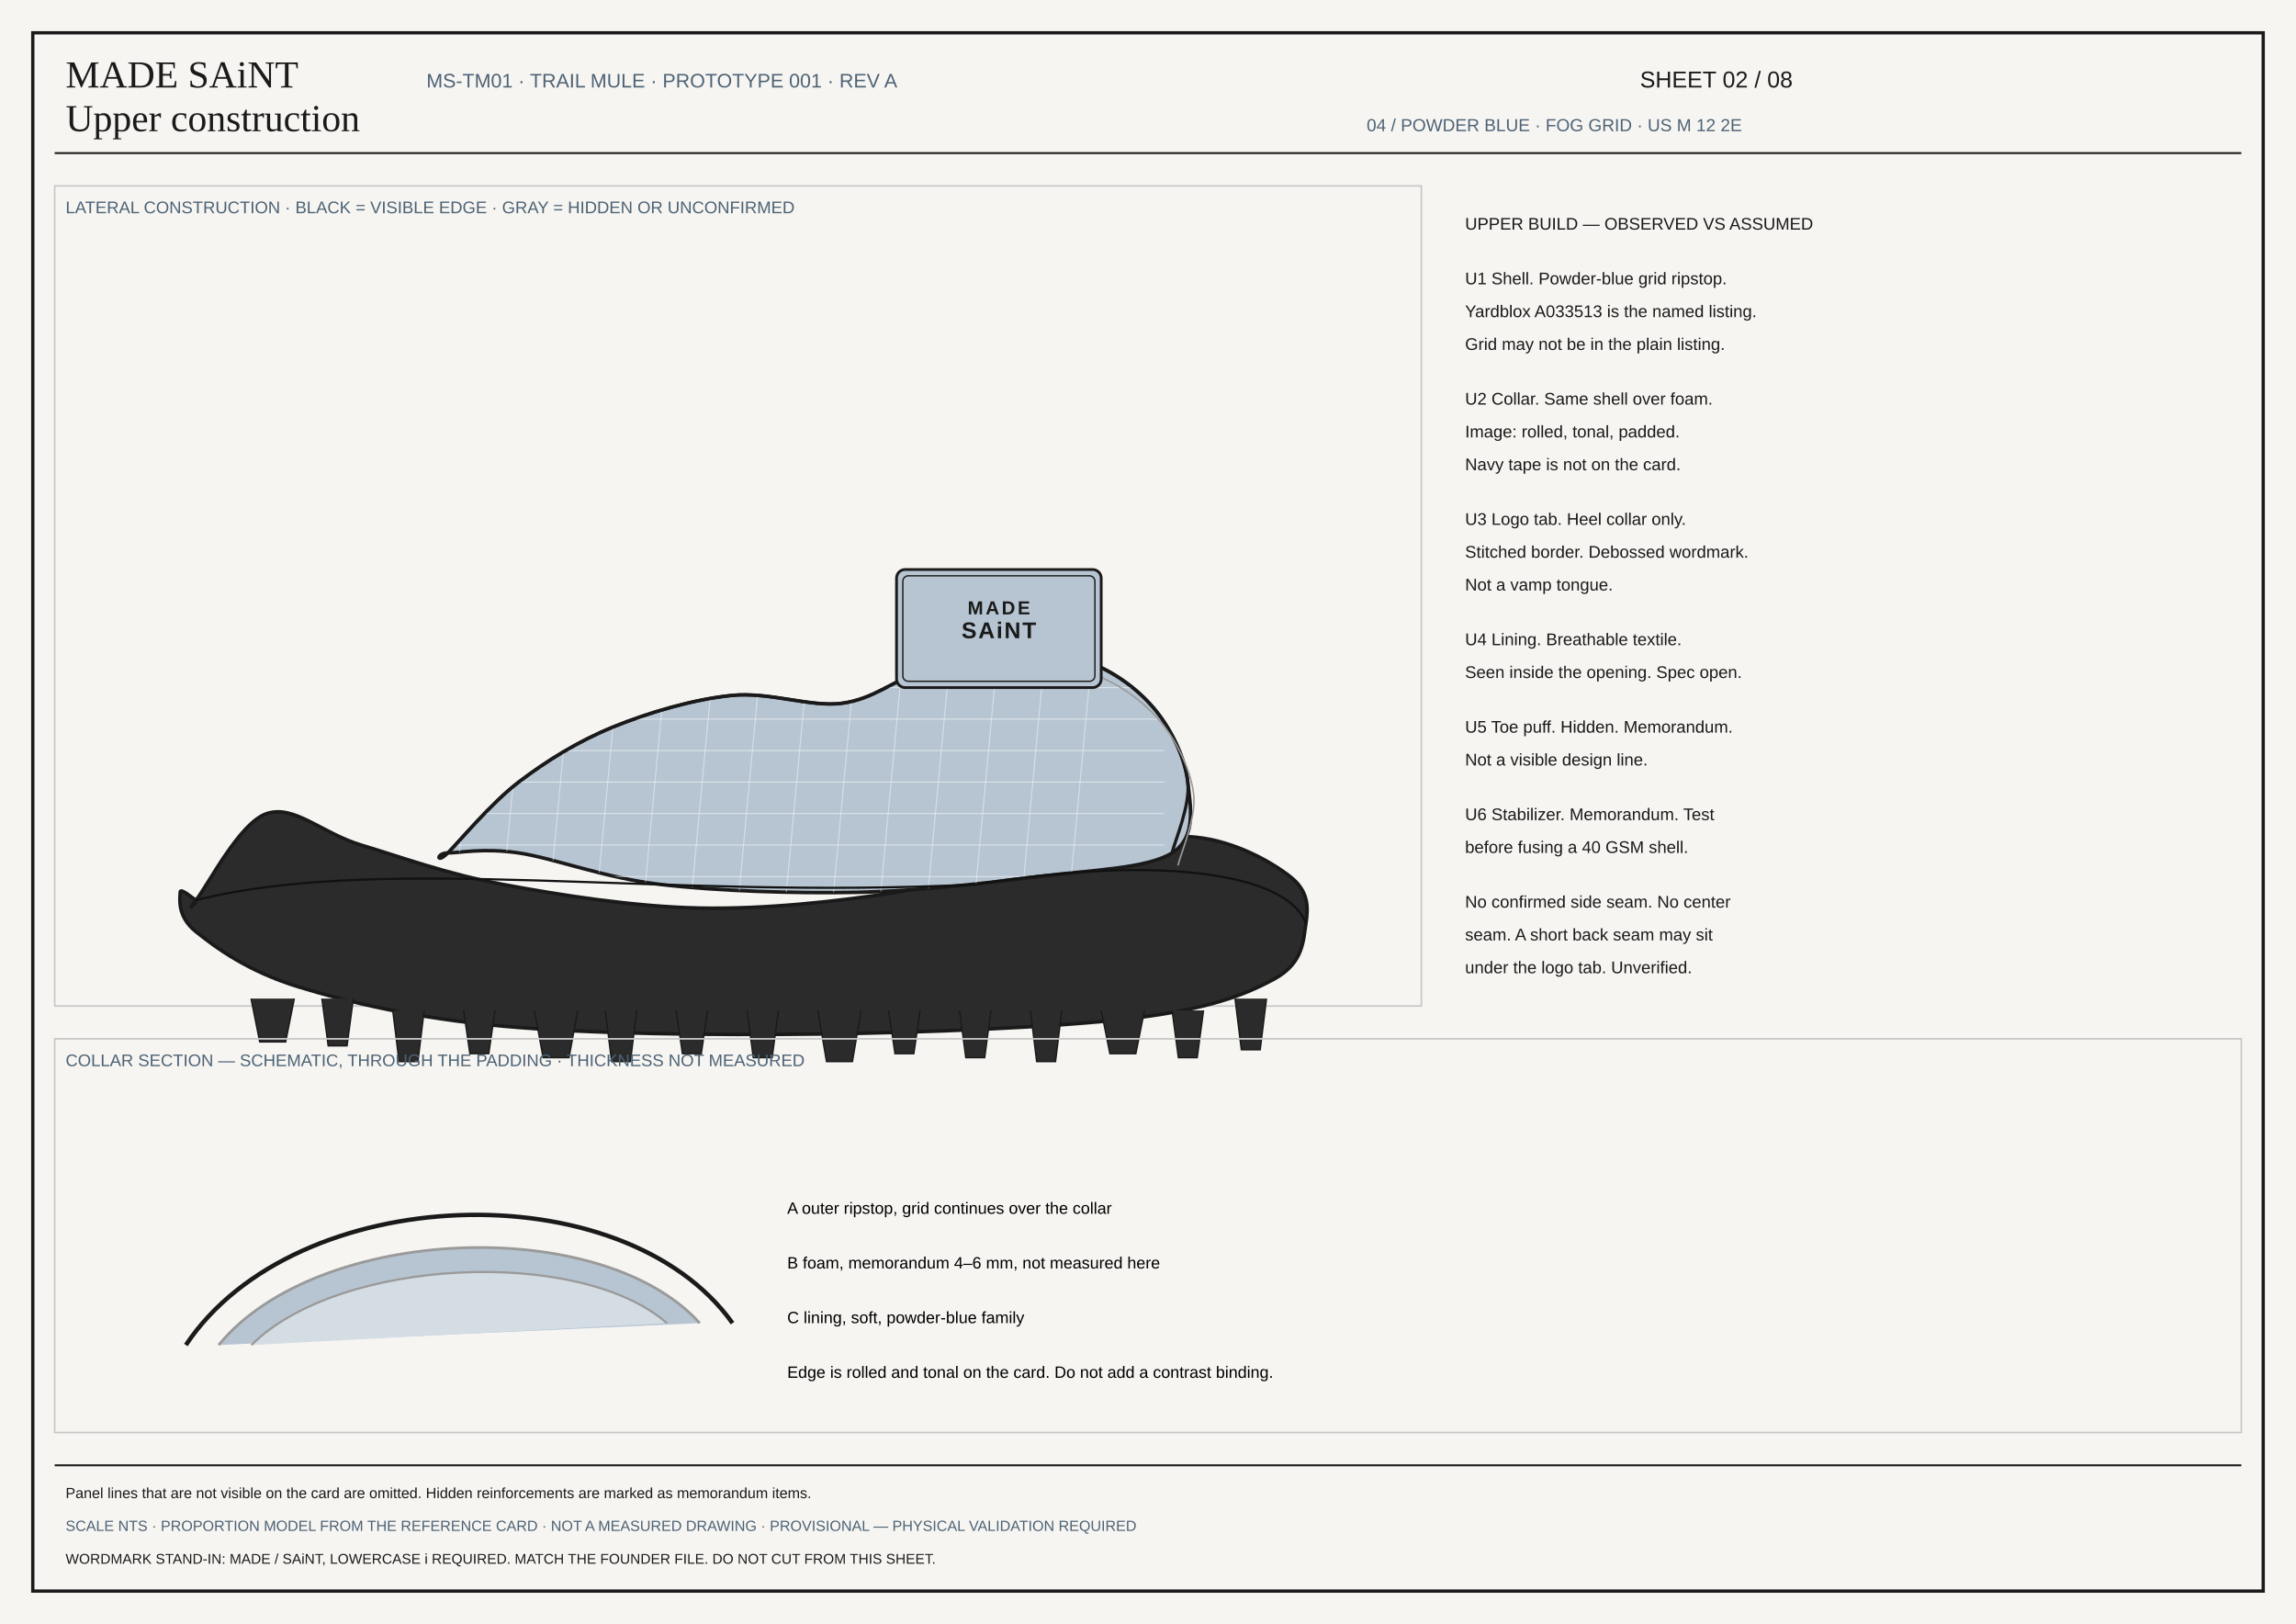
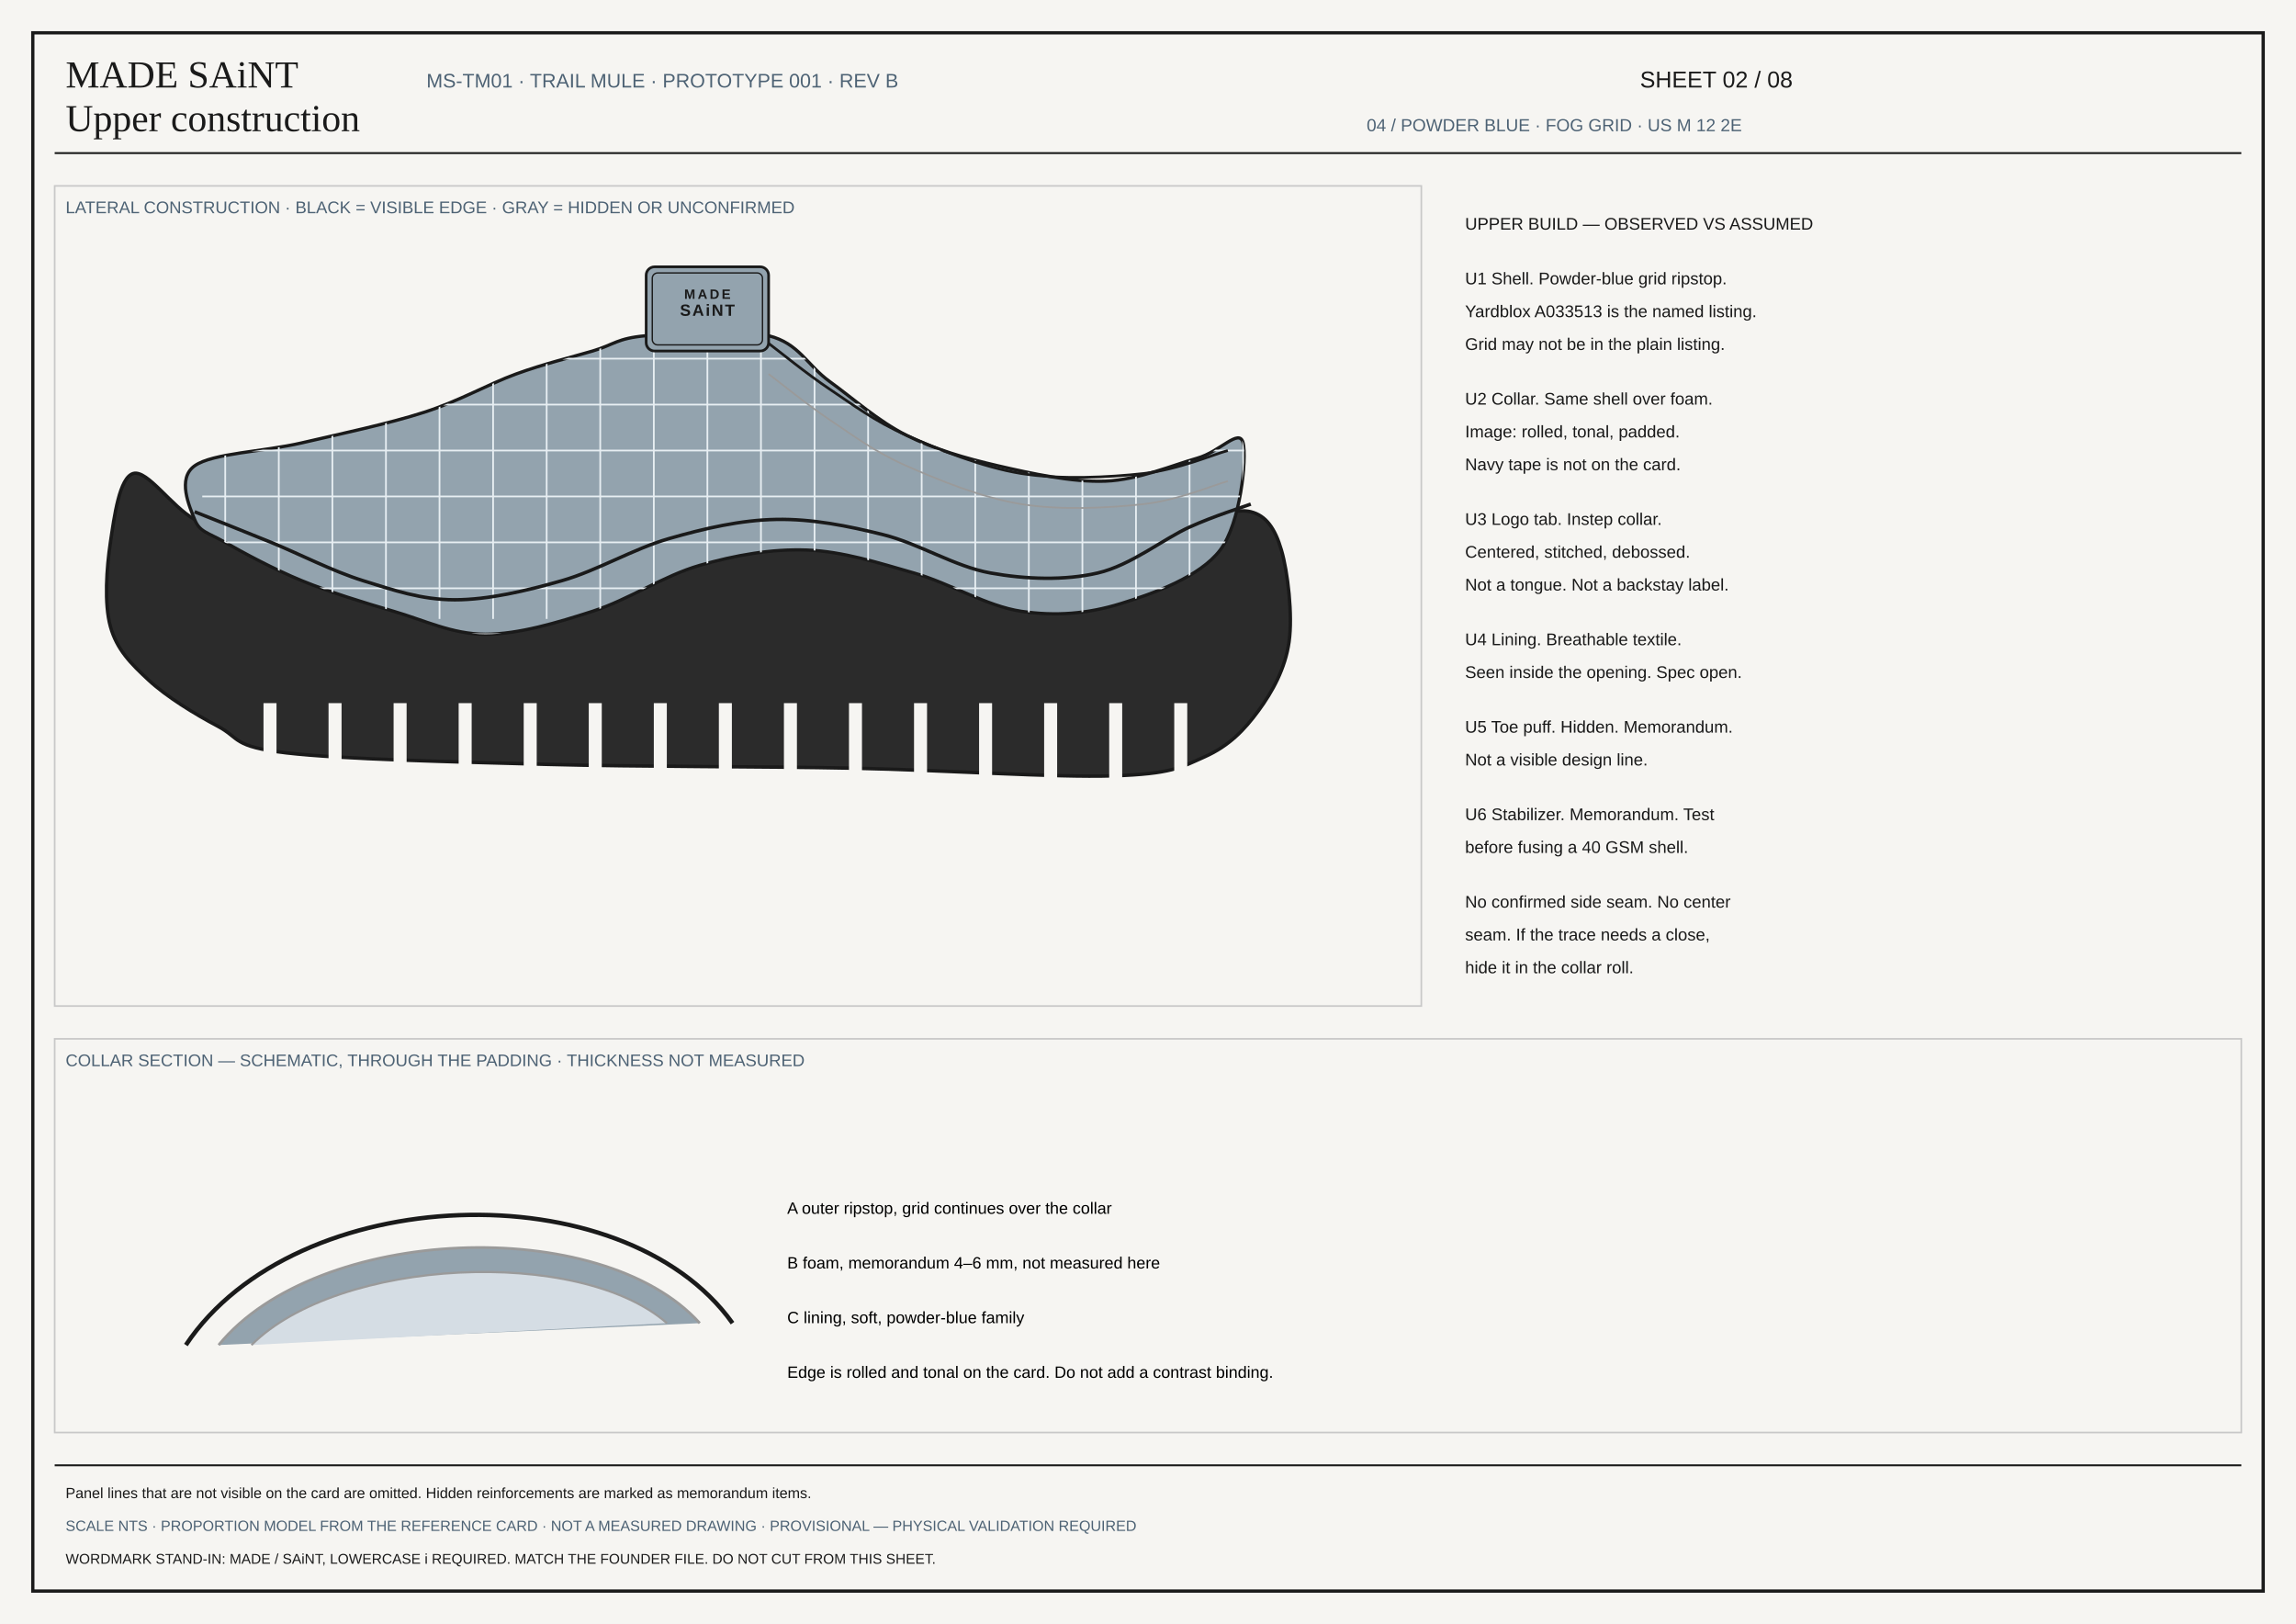
<svg xmlns="http://www.w3.org/2000/svg" width="420mm" height="297mm" viewBox="0 0 420 297">
  <rect width="420" height="297" fill="#f6f5f2" />
  <rect x="6" y="6" width="408" height="285" fill="none" stroke="#1a1a1a" stroke-width="0.6" />
  <text x="12" y="16" font-family="Liberation Serif, Times New Roman, serif" font-size="7" fill="#1a1a1a">MADE SAiNT</text>
-   <text x="78" y="16" font-family="Liberation Sans, sans-serif" font-size="3.6" fill="#4d6274">MS-TM01 · TRAIL MULE · PROTOTYPE 001 · REV A</text>
+   <text x="78" y="16" font-family="Liberation Sans, sans-serif" font-size="3.6" fill="#4d6274">MS-TM01 · TRAIL MULE · PROTOTYPE 001 · REV B</text>
  <text x="300" y="16" font-family="Liberation Sans, sans-serif" font-size="4.2" fill="#1a1a1a">SHEET 02 / 08</text>
  <text x="12" y="24" font-family="Liberation Serif, Times New Roman, serif" font-size="7" fill="#1a1a1a">Upper construction</text>
  <text x="250" y="24" font-family="Liberation Sans, sans-serif" font-size="3.2" fill="#4d6274">04 / POWDER BLUE · FOG GRID · US M 12 2E</text>
  <line x1="10" y1="28" x2="410" y2="28" stroke="#1a1a1a" stroke-width="0.35" />
  <rect x="10" y="34" width="250" height="150" fill="none" stroke="#c8c8c8" stroke-width="0.3" />
  <text x="12" y="39" font-size="3.1" font-family="Liberation Sans, sans-serif" fill="#4d6274">LATERAL CONSTRUCTION · BLACK = VISIBLE EDGE · GRAY = HIDDEN OR UNCONFIRMED</text>
-   <g transform="translate(20 48) scale(0.72)">
+   <g transform="translate(16 46) scale(0.70)">
    <g>
      <defs>
        <clipPath id="up3">
-           <path d="M 86.00 150.00 C 89.00 147.00 97.00 137.33 104.00 132.00 C 111.00 126.67 119.00 121.67 128.00 118.00 C 137.00 114.33 148.33 111.00 158.00 110.00 C 167.67 109.00 178.00 113.00 186.00 112.00 C 194.00 111.00 199.00 106.33 206.00 104.00 C 213.00 101.67 220.67 98.33 228.00 98.00 C 235.33 97.67 243.67 99.33 250.00 102.00 C 256.33 104.67 262.00 109.00 266.00 114.00 C 270.00 119.00 273.33 126.00 274.00 132.00 C 274.67 138.00 276.33 146.00 270.00 150.00 C 263.67 154.00 249.33 154.33 236.00 156.00 C 222.67 157.67 206.00 159.67 190.00 160.00 C 174.00 160.33 154.33 159.67 140.00 158.00 C 125.67 156.33 113.00 151.33 104.00 150.00 C 95.00 148.67 89.00 150.00 86.00 150.00 C 83.00 150.00 83.00 153.00 86.00 150.00 Z" />
+           <path d="M 28.00 56.00 C 32.67 52.67 46.00 52.33 56.00 50.00 C 66.00 47.67 78.67 45.00 88.00 42.00 C 97.33 39.00 104.67 34.67 112.00 32.00 C 119.33 29.33 126.33 27.67 132.00 26.00 C 137.67 24.33 138.33 22.67 146.00 22.00 C 153.67 21.33 170.00 20.00 178.00 22.00 C 186.00 24.00 188.00 29.67 194.00 34.00 C 200.00 38.33 206.67 44.33 214.00 48.00 C 221.33 51.67 229.33 54.00 238.00 56.00 C 246.67 58.00 257.33 60.33 266.00 60.00 C 274.67 59.67 284.00 55.67 290.00 54.00 C 296.00 52.33 301.00 46.00 302.00 50.00 C 303.00 54.00 301.33 71.00 296.00 78.00 C 290.67 85.00 278.67 89.33 270.00 92.00 C 261.33 94.67 253.00 95.33 244.00 94.00 C 235.00 92.67 225.33 86.67 216.00 84.00 C 206.67 81.33 197.33 78.33 188.00 78.00 C 178.67 77.67 169.33 79.33 160.00 82.00 C 150.67 84.67 141.33 91.00 132.00 94.00 C 122.67 97.00 112.67 100.00 104.00 100.00 C 95.33 100.00 88.00 96.33 80.00 94.00 C 72.00 91.67 63.33 89.00 56.00 86.00 C 48.67 83.00 40.67 78.67 36.00 76.00 C 31.33 73.33 29.33 73.33 28.00 70.00 C 26.67 66.67 23.33 59.33 28.00 56.00 Z" />
        </clipPath>
      </defs>
-       <path d="M 22.00 162.00 C 25.00 158.33 33.00 142.33 40.00 140.00 C 47.00 137.67 54.00 145.00 64.00 148.00 C 74.00 151.00 85.67 155.33 100.00 158.00 C 114.33 160.67 133.33 163.67 150.00 164.00 C 166.67 164.33 185.00 162.33 200.00 160.00 C 215.00 157.67 227.33 152.33 240.00 150.00 C 252.67 147.67 266.00 145.00 276.00 146.00 C 286.00 147.00 295.33 152.33 300.00 156.00 C 304.67 159.67 304.67 163.67 304.00 168.00 C 303.33 172.33 303.33 178.00 296.00 182.00 C 288.67 186.00 279.33 189.67 260.00 192.00 C 240.67 194.33 206.67 195.67 180.00 196.00 C 153.33 196.33 122.00 196.00 100.00 194.00 C 78.00 192.00 61.00 188.00 48.00 184.00 C 35.00 180.00 27.00 174.00 22.00 170.00 C 17.00 166.00 18.00 161.33 18.00 160.00 C 18.00 158.67 21.33 161.67 22.00 162.00 C 22.67 162.33 19.00 165.67 22.00 162.00 Z" fill="#2b2b2b" stroke="#1a1a1a" stroke-width="0.9" />
-       <path d="M 36 187 L 38.2 198 L 44.8 198 L 47.0 187" fill="#2b2b2b" stroke="#1a1a1a" stroke-width="0.35" />
-       <path d="M 54 187 L 55.6 199 L 60.4 199 L 62.0 187" fill="#2b2b2b" stroke="#1a1a1a" stroke-width="0.35" />
-       <path d="M 72 190 L 73.6 203 L 78.4 203 L 80.0 190" fill="#2b2b2b" stroke="#1a1a1a" stroke-width="0.35" />
-       <path d="M 90 190 L 91.6 201 L 96.4 201 L 98.0 190" fill="#2b2b2b" stroke="#1a1a1a" stroke-width="0.35" />
-       <path d="M 108 190 L 110.2 202 L 116.8 202 L 119.0 190" fill="#2b2b2b" stroke="#1a1a1a" stroke-width="0.35" />
-       <path d="M 126 190 L 127.6 203 L 132.4 203 L 134.0 190" fill="#2b2b2b" stroke="#1a1a1a" stroke-width="0.35" />
-       <path d="M 144 190 L 145.6 201 L 150.4 201 L 152.0 190" fill="#2b2b2b" stroke="#1a1a1a" stroke-width="0.35" />
-       <path d="M 162 190 L 163.6 202 L 168.4 202 L 170.0 190" fill="#2b2b2b" stroke="#1a1a1a" stroke-width="0.35" />
-       <path d="M 180 190 L 182.2 203 L 188.8 203 L 191.0 190" fill="#2b2b2b" stroke="#1a1a1a" stroke-width="0.35" />
-       <path d="M 198 190 L 199.6 201 L 204.4 201 L 206.0 190" fill="#2b2b2b" stroke="#1a1a1a" stroke-width="0.35" />
-       <path d="M 216 190 L 217.6 202 L 222.4 202 L 224.0 190" fill="#2b2b2b" stroke="#1a1a1a" stroke-width="0.35" />
-       <path d="M 234 190 L 235.6 203 L 240.4 203 L 242.0 190" fill="#2b2b2b" stroke="#1a1a1a" stroke-width="0.35" />
-       <path d="M 252 190 L 254.2 201 L 260.8 201 L 263.0 190" fill="#2b2b2b" stroke="#1a1a1a" stroke-width="0.35" />
-       <path d="M 270 190 L 271.6 202 L 276.4 202 L 278.0 190" fill="#2b2b2b" stroke="#1a1a1a" stroke-width="0.35" />
-       <path d="M 286 187 L 287.6 200 L 292.4 200 L 294.0 187" fill="#2b2b2b" stroke="#1a1a1a" stroke-width="0.35" />
-       <path d="M 86.00 150.00 C 89.00 147.00 97.00 137.33 104.00 132.00 C 111.00 126.67 119.00 121.67 128.00 118.00 C 137.00 114.33 148.33 111.00 158.00 110.00 C 167.67 109.00 178.00 113.00 186.00 112.00 C 194.00 111.00 199.00 106.33 206.00 104.00 C 213.00 101.67 220.67 98.33 228.00 98.00 C 235.33 97.67 243.67 99.33 250.00 102.00 C 256.33 104.67 262.00 109.00 266.00 114.00 C 270.00 119.00 273.33 126.00 274.00 132.00 C 274.67 138.00 276.33 146.00 270.00 150.00 C 263.67 154.00 249.33 154.33 236.00 156.00 C 222.67 157.67 206.00 159.67 190.00 160.00 C 174.00 160.33 154.33 159.67 140.00 158.00 C 125.67 156.33 113.00 151.33 104.00 150.00 C 95.00 148.67 89.00 150.00 86.00 150.00 C 83.00 150.00 83.00 153.00 86.00 150.00 Z" fill="#b7c5d2" stroke="#1a1a1a" stroke-width="0.9" />
+       <path d="M 12.00 58.00 C 8.33 59.00 7.00 69.33 6.00 76.00 C 5.00 82.67 4.33 92.00 6.00 98.00 C 7.67 104.00 11.33 107.67 16.00 112.00 C 20.67 116.33 28.00 120.83 34.00 124.00 C 40.00 127.17 37.67 129.33 52.00 131.00 C 66.33 132.67 95.33 133.33 120.00 134.00 C 144.67 134.67 175.33 134.50 200.00 135.00 C 224.67 135.50 252.67 137.50 268.00 137.00 C 283.33 136.50 285.67 134.83 292.00 132.00 C 298.33 129.17 302.33 125.00 306.00 120.00 C 309.67 115.00 313.00 109.00 314.00 102.00 C 315.00 95.00 313.67 83.67 312.00 78.00 C 310.33 72.33 308.00 69.00 304.00 68.00 C 300.00 67.00 294.67 69.33 288.00 72.00 C 281.33 74.67 272.67 82.00 264.00 84.00 C 255.33 86.00 245.33 85.67 236.00 84.00 C 226.67 82.33 217.33 76.33 208.00 74.00 C 198.67 71.67 189.33 69.83 180.00 70.00 C 170.67 70.17 161.33 72.33 152.00 75.00 C 142.67 77.67 133.33 83.33 124.00 86.00 C 114.67 88.67 104.67 91.00 96.00 91.00 C 87.33 91.00 80.00 88.17 72.00 86.00 C 64.00 83.83 55.33 80.67 48.00 78.00 C 40.67 75.33 34.00 73.33 28.00 70.00 C 22.00 66.67 15.67 57.00 12.00 58.00 Z" fill="#2b2b2b" stroke="#1a1a1a" stroke-width="0.9" />
+       <rect x="46.0" y="118" width="3.4" height="22" fill="#f6f5f2" />
+       <rect x="63.0" y="118" width="3.4" height="22" fill="#f6f5f2" />
+       <rect x="80.0" y="118" width="3.4" height="22" fill="#f6f5f2" />
+       <rect x="97.0" y="118" width="3.4" height="22" fill="#f6f5f2" />
+       <rect x="114.0" y="118" width="3.4" height="22" fill="#f6f5f2" />
+       <rect x="131.0" y="118" width="3.4" height="22" fill="#f6f5f2" />
+       <rect x="148.0" y="118" width="3.4" height="22" fill="#f6f5f2" />
+       <rect x="165.0" y="118" width="3.4" height="22" fill="#f6f5f2" />
+       <rect x="182.0" y="118" width="3.4" height="22" fill="#f6f5f2" />
+       <rect x="199.0" y="118" width="3.4" height="22" fill="#f6f5f2" />
+       <rect x="216.0" y="118" width="3.4" height="22" fill="#f6f5f2" />
+       <rect x="233.0" y="118" width="3.4" height="22" fill="#f6f5f2" />
+       <rect x="250.0" y="118" width="3.4" height="22" fill="#f6f5f2" />
+       <rect x="267.0" y="118" width="3.4" height="22" fill="#f6f5f2" />
+       <rect x="284.0" y="118" width="3.4" height="22" fill="#f6f5f2" />
+       <path d="M 28.00 56.00 C 32.67 52.67 46.00 52.33 56.00 50.00 C 66.00 47.67 78.67 45.00 88.00 42.00 C 97.33 39.00 104.67 34.67 112.00 32.00 C 119.33 29.33 126.33 27.67 132.00 26.00 C 137.67 24.33 138.33 22.67 146.00 22.00 C 153.67 21.33 170.00 20.00 178.00 22.00 C 186.00 24.00 188.00 29.67 194.00 34.00 C 200.00 38.33 206.67 44.33 214.00 48.00 C 221.33 51.67 229.33 54.00 238.00 56.00 C 246.67 58.00 257.33 60.33 266.00 60.00 C 274.67 59.67 284.00 55.67 290.00 54.00 C 296.00 52.33 301.00 46.00 302.00 50.00 C 303.00 54.00 301.33 71.00 296.00 78.00 C 290.67 85.00 278.67 89.33 270.00 92.00 C 261.33 94.67 253.00 95.33 244.00 94.00 C 235.00 92.67 225.33 86.67 216.00 84.00 C 206.67 81.33 197.33 78.33 188.00 78.00 C 178.67 77.67 169.33 79.33 160.00 82.00 C 150.67 84.67 141.33 91.00 132.00 94.00 C 122.67 97.00 112.67 100.00 104.00 100.00 C 95.33 100.00 88.00 96.33 80.00 94.00 C 72.00 91.67 63.33 89.00 56.00 86.00 C 48.67 83.00 40.67 78.67 36.00 76.00 C 31.33 73.33 29.33 73.33 28.00 70.00 C 26.67 66.67 23.33 59.33 28.00 56.00 Z" fill="#93a3ae" stroke="#1a1a1a" stroke-width="0.85" />
      <g clip-path="url(#up3)">
-         <line x1="70" y1="100" x2="268" y2="100" stroke="#ffffff" stroke-width="0.25" opacity="0.55" />
-         <line x1="70" y1="108" x2="268" y2="108" stroke="#ffffff" stroke-width="0.25" opacity="0.55" />
-         <line x1="70" y1="116" x2="268" y2="116" stroke="#ffffff" stroke-width="0.25" opacity="0.55" />
-         <line x1="70" y1="124" x2="268" y2="124" stroke="#ffffff" stroke-width="0.25" opacity="0.55" />
-         <line x1="70" y1="132" x2="268" y2="132" stroke="#ffffff" stroke-width="0.25" opacity="0.55" />
-         <line x1="70" y1="140" x2="268" y2="140" stroke="#ffffff" stroke-width="0.25" opacity="0.55" />
-         <line x1="70" y1="148" x2="268" y2="148" stroke="#ffffff" stroke-width="0.25" opacity="0.55" />
-         <line x1="70" y1="156" x2="268" y2="156" stroke="#ffffff" stroke-width="0.25" opacity="0.55" />
-         <line x1="70" y1="96" x2="64" y2="160" stroke="#ffffff" stroke-width="0.25" opacity="0.45" />
-         <line x1="82" y1="96" x2="76" y2="160" stroke="#ffffff" stroke-width="0.25" opacity="0.45" />
-         <line x1="94" y1="96" x2="88" y2="160" stroke="#ffffff" stroke-width="0.25" opacity="0.45" />
-         <line x1="106" y1="96" x2="100" y2="160" stroke="#ffffff" stroke-width="0.25" opacity="0.45" />
-         <line x1="118" y1="96" x2="112" y2="160" stroke="#ffffff" stroke-width="0.25" opacity="0.45" />
-         <line x1="130" y1="96" x2="124" y2="160" stroke="#ffffff" stroke-width="0.25" opacity="0.45" />
-         <line x1="142" y1="96" x2="136" y2="160" stroke="#ffffff" stroke-width="0.25" opacity="0.45" />
-         <line x1="154" y1="96" x2="148" y2="160" stroke="#ffffff" stroke-width="0.25" opacity="0.45" />
-         <line x1="166" y1="96" x2="160" y2="160" stroke="#ffffff" stroke-width="0.25" opacity="0.45" />
-         <line x1="178" y1="96" x2="172" y2="160" stroke="#ffffff" stroke-width="0.25" opacity="0.45" />
-         <line x1="190" y1="96" x2="184" y2="160" stroke="#ffffff" stroke-width="0.25" opacity="0.45" />
-         <line x1="202" y1="96" x2="196" y2="160" stroke="#ffffff" stroke-width="0.25" opacity="0.45" />
-         <line x1="214" y1="96" x2="208" y2="160" stroke="#ffffff" stroke-width="0.25" opacity="0.45" />
-         <line x1="226" y1="96" x2="220" y2="160" stroke="#ffffff" stroke-width="0.25" opacity="0.45" />
-         <line x1="238" y1="96" x2="232" y2="160" stroke="#ffffff" stroke-width="0.25" opacity="0.45" />
-         <line x1="250" y1="96" x2="244" y2="160" stroke="#ffffff" stroke-width="0.25" opacity="0.45" />
+         <line x1="30" y1="16" x2="310" y2="16" stroke="#e7eef2" stroke-width="0.45" />
+         <line x1="30" y1="28" x2="310" y2="28" stroke="#e7eef2" stroke-width="0.45" />
+         <line x1="30" y1="40" x2="310" y2="40" stroke="#e7eef2" stroke-width="0.45" />
+         <line x1="30" y1="52" x2="310" y2="52" stroke="#e7eef2" stroke-width="0.45" />
+         <line x1="30" y1="64" x2="310" y2="64" stroke="#e7eef2" stroke-width="0.45" />
+         <line x1="30" y1="76" x2="310" y2="76" stroke="#e7eef2" stroke-width="0.45" />
+         <line x1="30" y1="88" x2="310" y2="88" stroke="#e7eef2" stroke-width="0.45" />
+         <line x1="30" y1="100" x2="310" y2="100" stroke="#e7eef2" stroke-width="0.45" />
+         <line x1="30" y1="112" x2="310" y2="112" stroke="#e7eef2" stroke-width="0.45" />
+         <line x1="36" y1="10" x2="36" y2="96" stroke="#e7eef2" stroke-width="0.45" />
+         <line x1="50" y1="10" x2="50" y2="96" stroke="#e7eef2" stroke-width="0.45" />
+         <line x1="64" y1="10" x2="64" y2="96" stroke="#e7eef2" stroke-width="0.45" />
+         <line x1="78" y1="10" x2="78" y2="96" stroke="#e7eef2" stroke-width="0.45" />
+         <line x1="92" y1="10" x2="92" y2="96" stroke="#e7eef2" stroke-width="0.45" />
+         <line x1="106" y1="10" x2="106" y2="96" stroke="#e7eef2" stroke-width="0.45" />
+         <line x1="120" y1="10" x2="120" y2="96" stroke="#e7eef2" stroke-width="0.45" />
+         <line x1="134" y1="10" x2="134" y2="96" stroke="#e7eef2" stroke-width="0.45" />
+         <line x1="148" y1="10" x2="148" y2="96" stroke="#e7eef2" stroke-width="0.45" />
+         <line x1="162" y1="10" x2="162" y2="96" stroke="#e7eef2" stroke-width="0.45" />
+         <line x1="176" y1="10" x2="176" y2="96" stroke="#e7eef2" stroke-width="0.45" />
+         <line x1="190" y1="10" x2="190" y2="96" stroke="#e7eef2" stroke-width="0.45" />
+         <line x1="204" y1="10" x2="204" y2="96" stroke="#e7eef2" stroke-width="0.45" />
+         <line x1="218" y1="10" x2="218" y2="96" stroke="#e7eef2" stroke-width="0.45" />
+         <line x1="232" y1="10" x2="232" y2="96" stroke="#e7eef2" stroke-width="0.45" />
+         <line x1="246" y1="10" x2="246" y2="96" stroke="#e7eef2" stroke-width="0.45" />
+         <line x1="260" y1="10" x2="260" y2="96" stroke="#e7eef2" stroke-width="0.45" />
+         <line x1="274" y1="10" x2="274" y2="96" stroke="#e7eef2" stroke-width="0.45" />
+         <line x1="288" y1="10" x2="288" y2="96" stroke="#e7eef2" stroke-width="0.45" />
+         <line x1="302" y1="10" x2="302" y2="96" stroke="#e7eef2" stroke-width="0.45" />
      </g>
-       <path d="M 86.00 150.00 C 89.00 147.00 97.00 137.33 104.00 132.00 C 111.00 126.67 119.00 121.67 128.00 118.00 C 137.00 114.33 148.33 111.00 158.00 110.00 C 167.67 109.00 178.00 113.00 186.00 112.00 C 194.00 111.00 199.00 106.33 206.00 104.00 C 213.00 101.67 220.67 98.33 228.00 98.00 C 235.33 97.67 243.67 99.33 250.00 102.00 C 256.33 104.67 262.00 109.00 266.00 114.00 C 270.00 119.00 273.33 126.00 274.00 132.00 C 274.67 138.00 270.67 147.00 270.00 150.00" fill="none" stroke="#1a1a1a" stroke-width="0.8" />
-       <path d="M 207.50 107.20 C 211.17 106.20 222.17 101.53 229.50 101.20 C 236.83 100.87 245.17 102.53 251.50 105.20 C 257.83 107.87 263.50 112.20 267.50 117.20 C 271.50 122.20 274.83 129.20 275.50 135.20 C 276.17 141.20 272.17 150.20 271.50 153.20" fill="none" stroke="#9a9a9a" stroke-width="0.4" />
+       <path d="M 28.00 68.00 C 31.33 69.33 40.67 73.00 48.00 76.00 C 55.33 79.00 64.00 83.50 72.00 86.00 C 80.00 88.50 87.33 91.00 96.00 91.00 C 104.67 91.00 114.67 88.67 124.00 86.00 C 133.33 83.33 142.67 77.67 152.00 75.00 C 161.33 72.33 170.67 70.17 180.00 70.00 C 189.33 69.83 198.67 71.67 208.00 74.00 C 217.33 76.33 226.67 82.33 236.00 84.00 C 245.33 85.67 255.33 86.00 264.00 84.00 C 272.67 82.00 281.33 75.00 288.00 72.00 C 294.67 69.00 301.33 67.00 304.00 66.00" fill="none" stroke="#1a1a1a" stroke-width="0.9" />
+       <path d="M 178.00 24.00 C 180.67 26.00 188.00 32.00 194.00 36.00 C 200.00 40.00 205.67 44.33 214.00 48.00 C 222.33 51.67 233.67 56.33 244.00 58.00 C 254.33 59.67 267.00 59.00 276.00 58.00 C 285.00 57.00 294.33 53.00 298.00 52.00" fill="none" stroke="#1a1a1a" stroke-width="0.7" />
+       <path d="M 178.00 32.00 C 180.67 34.00 188.00 40.00 194.00 44.00 C 200.00 48.00 205.67 52.33 214.00 56.00 C 222.33 59.67 233.67 64.33 244.00 66.00 C 254.33 67.67 267.00 67.00 276.00 66.00 C 285.00 65.00 294.33 61.00 298.00 60.00" fill="none" stroke="#9a9a9a" stroke-width="0.45" />
      <g>
-         <rect x="200" y="78" width="52" height="30" rx="2.2" fill="#b7c5d2" stroke="#1a1a1a" stroke-width="0.7" />
-         <rect x="201.6" y="79.6" width="48.8" height="26.8" rx="1.4" fill="none" stroke="#1a1a1a" stroke-width="0.35" />
+         <rect x="146" y="4" width="32" height="22" rx="2.2" fill="#93a3ae" stroke="#1a1a1a" stroke-width="0.7" />
+         <rect x="147.6" y="5.6" width="28.8" height="18.8" rx="1.4" fill="none" stroke="#1a1a1a" stroke-width="0.35" />
        <g fill="#1a1a1a" font-family="Liberation Sans, sans-serif" font-weight="700">
-           <text x="226.0" y="89.4" text-anchor="middle" font-size="4.79" letter-spacing="0.6">MADE</text>
-           <text x="226.0" y="95.45" text-anchor="middle" font-size="5.80" letter-spacing="0.4">SAiNT</text>
+           <text x="162.0" y="12.36" text-anchor="middle" font-size="3.51" letter-spacing="0.6">MADE</text>
+           <text x="162.0" y="16.80" text-anchor="middle" font-size="4.25" letter-spacing="0.4">SAiNT</text>
        </g>
      </g>
-       <path d="M 22 162 C 70 150 140 162 220 158 C 270 150 300 156 304 168" fill="none" stroke="#111" stroke-width="0.55" />
    </g>
  </g>
  <g font-family="Liberation Sans, sans-serif" font-size="3.1" fill="#1a1a1a">
    <text x="268" y="42">UPPER BUILD — OBSERVED VS ASSUMED</text>
    <text x="268" y="52">U1 Shell. Powder-blue grid ripstop.</text>
    <text x="268" y="58">Yardblox A033513 is the named listing.</text>
    <text x="268" y="64">Grid may not be in the plain listing.</text>
    <text x="268" y="74">U2 Collar. Same shell over foam.</text>
    <text x="268" y="80">Image: rolled, tonal, padded.</text>
    <text x="268" y="86">Navy tape is not on the card.</text>
-     <text x="268" y="96">U3 Logo tab. Heel collar only.</text>
-     <text x="268" y="102">Stitched border. Debossed wordmark.</text>
-     <text x="268" y="108">Not a vamp tongue.</text>
+     <text x="268" y="96">U3 Logo tab. Instep collar.</text>
+     <text x="268" y="102">Centered, stitched, debossed.</text>
+     <text x="268" y="108">Not a tongue. Not a backstay label.</text>
    <text x="268" y="118">U4 Lining. Breathable textile.</text>
    <text x="268" y="124">Seen inside the opening. Spec open.</text>
    <text x="268" y="134">U5 Toe puff. Hidden. Memorandum.</text>
    <text x="268" y="140">Not a visible design line.</text>
    <text x="268" y="150">U6 Stabilizer. Memorandum. Test</text>
    <text x="268" y="156">before fusing a 40 GSM shell.</text>
    <text x="268" y="166">No confirmed side seam. No center</text>
-     <text x="268" y="172">seam. A short back seam may sit</text>
-     <text x="268" y="178">under the logo tab. Unverified.</text>
+     <text x="268" y="172">seam. If the trace needs a close,</text>
+     <text x="268" y="178">hide it in the collar roll.</text>
  </g>
  <rect x="10" y="190" width="400" height="72" fill="none" stroke="#c8c8c8" stroke-width="0.3" />
  <text x="12" y="195" font-size="3.1" font-family="Liberation Sans, sans-serif" fill="#4d6274">COLLAR SECTION — SCHEMATIC, THROUGH THE PADDING · THICKNESS NOT MEASURED</text>
  <g transform="translate(24 206)">
    <path d="M 10 40 C 30 10 90 8 110 36" fill="none" stroke="#1a1a1a" stroke-width="0.8" />
-     <path d="M 16 40 C 34 18 86 16 104 36" fill="#b7c5d2" stroke="#9a9a9a" stroke-width="0.5" />
+     <path d="M 16 40 C 34 18 86 16 104 36" fill="#93a3ae" stroke="#9a9a9a" stroke-width="0.5" />
    <path d="M 22 40 C 38 24 82 22 98 36" fill="#d5dde4" stroke="#9a9a9a" stroke-width="0.4" />
    <text x="120" y="16" font-size="3" font-family="Liberation Sans, sans-serif">A outer ripstop, grid continues over the collar</text>
    <text x="120" y="26" font-size="3" font-family="Liberation Sans, sans-serif">B foam, memorandum 4–6 mm, not measured here</text>
    <text x="120" y="36" font-size="3" font-family="Liberation Sans, sans-serif">C lining, soft, powder-blue family</text>
    <text x="120" y="46" font-size="3" font-family="Liberation Sans, sans-serif">Edge is rolled and tonal on the card. Do not add a contrast binding.</text>
  </g>
  <line x1="10" y1="268" x2="410" y2="268" stroke="#1a1a1a" stroke-width="0.35" />
  <text x="12" y="274" font-family="Liberation Sans, sans-serif" font-size="2.7" fill="#1a1a1a">Panel lines that are not visible on the card are omitted. Hidden reinforcements are marked as memorandum items.</text>
  <text x="12" y="280" font-family="Liberation Sans, sans-serif" font-size="2.7" fill="#4d6274">SCALE NTS · PROPORTION MODEL FROM THE REFERENCE CARD · NOT A MEASURED DRAWING · PROVISIONAL — PHYSICAL VALIDATION REQUIRED</text>
  <text x="12" y="286" font-family="Liberation Sans, sans-serif" font-size="2.6" fill="#1a1a1a">WORDMARK STAND-IN: MADE / SAiNT, LOWERCASE i REQUIRED. MATCH THE FOUNDER FILE. DO NOT CUT FROM THIS SHEET.</text>
</svg>
